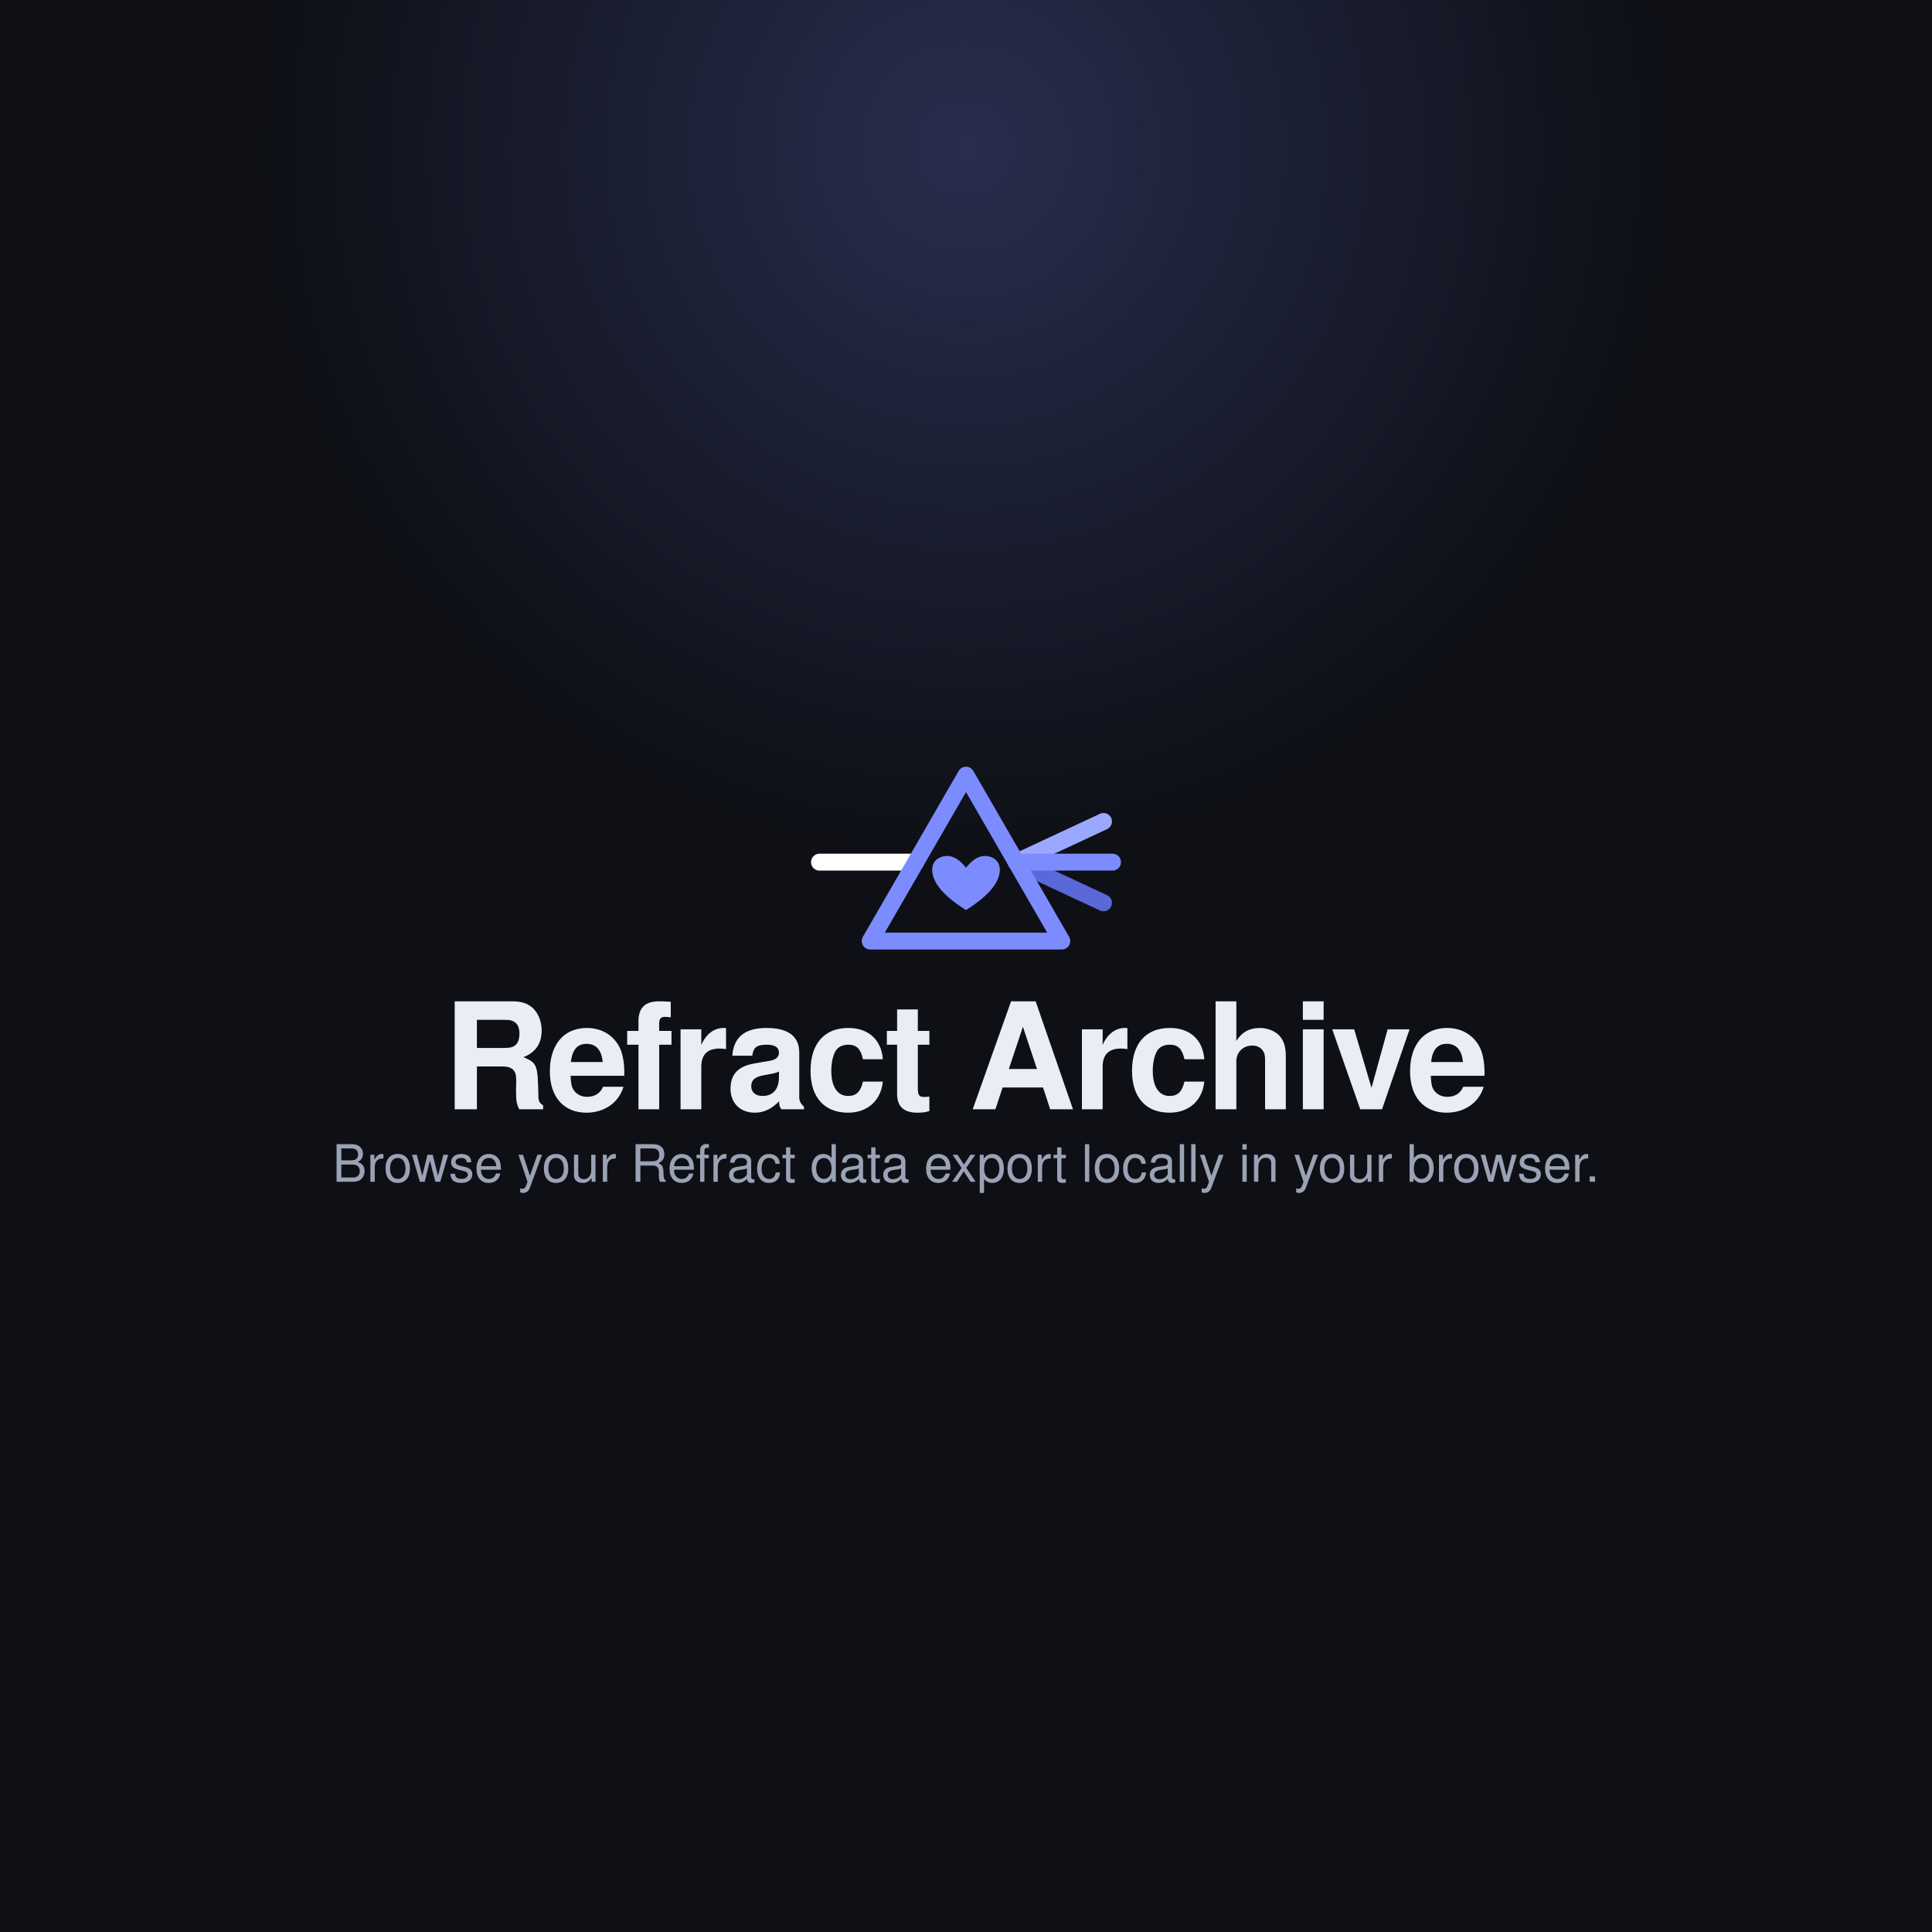
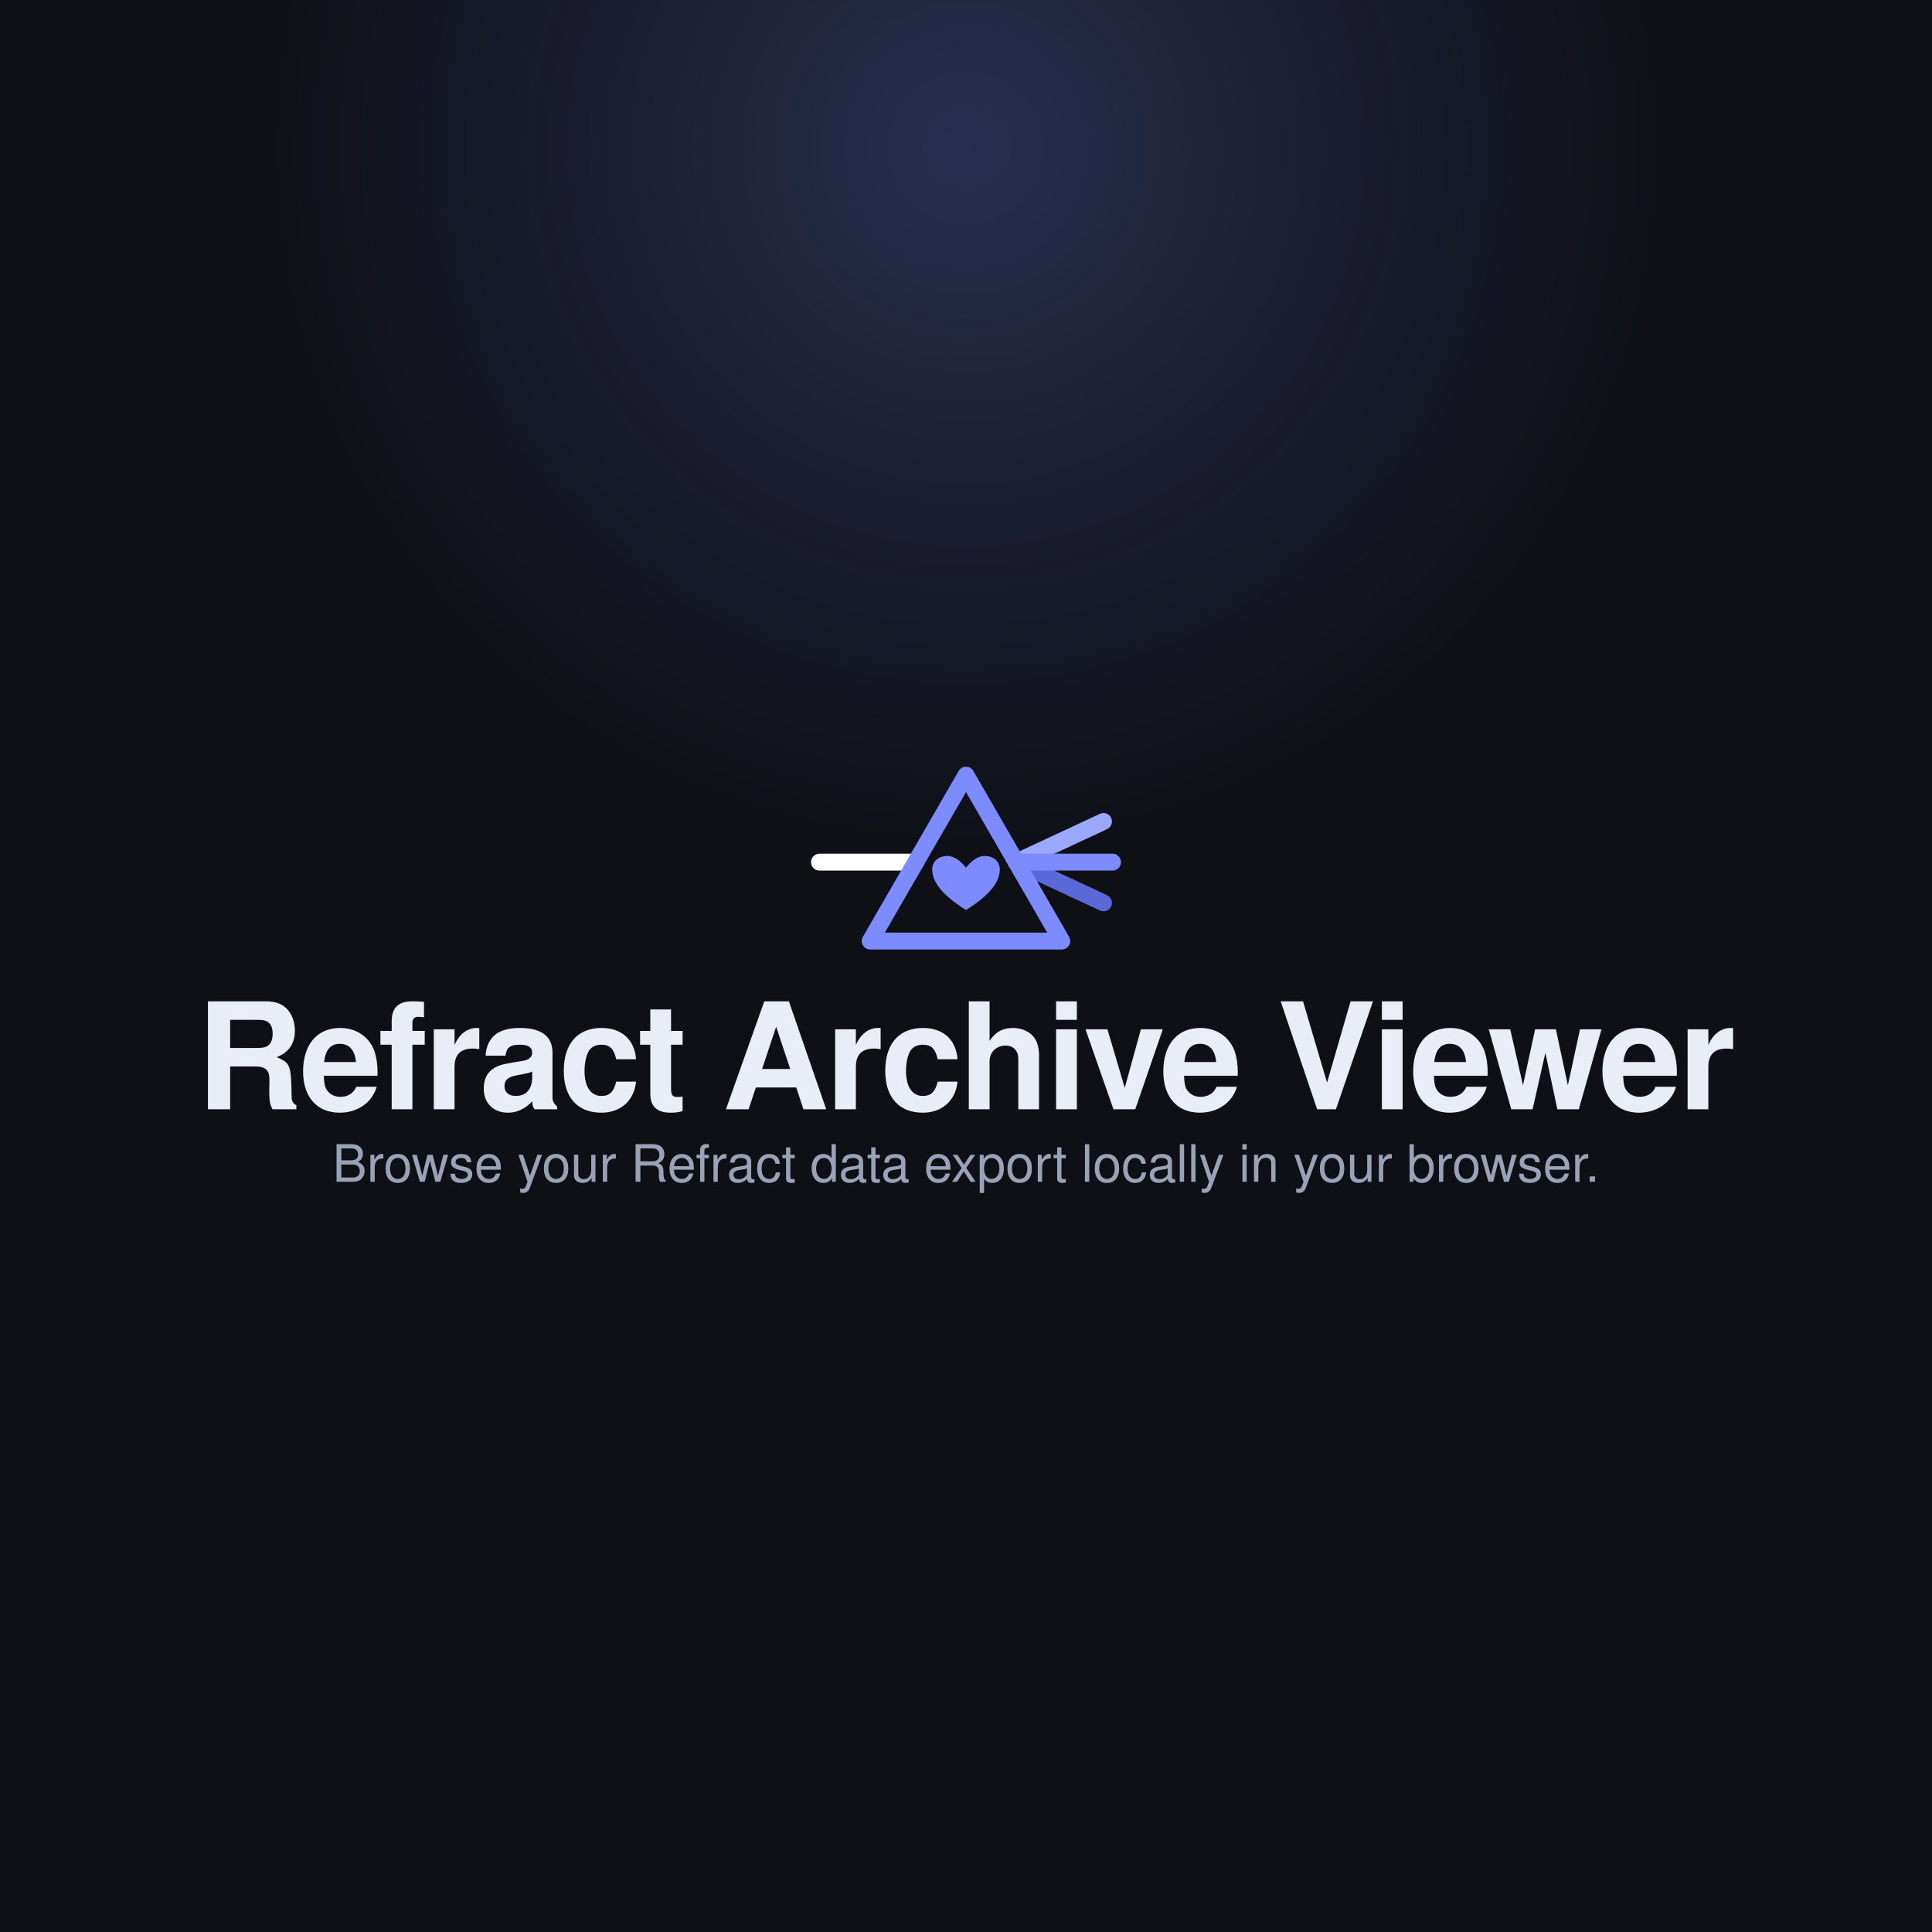
<svg xmlns="http://www.w3.org/2000/svg" width="1200" height="1200" viewBox="0 0 1200 1200">
  <defs>
    <radialGradient id="glow" cx="50%" cy="8%" r="60%">
      <stop offset="0%" stop-color="#7c8cff" stop-opacity="0.24" />
      <stop offset="60%" stop-color="#7c8cff" stop-opacity="0" />
    </radialGradient>
  </defs>
  <rect width="1200" height="1200" fill="#0e1016" />
  <rect width="1200" height="1200" fill="url(#glow)" />
  <g transform="translate(488,420) scale(3.5)">
    <path d="M6 33 L23.08 33" stroke="#ffffff" stroke-width="3" stroke-linecap="round" />
    <path d="M40.92 33 L56.4 25.78" stroke="#9aa8ff" stroke-width="3" stroke-linecap="round" />
    <path d="M40.92 33 L56.4 40.22" stroke="#5a68d8" stroke-width="3" stroke-linecap="round" />
    <path d="M40.92 33 L58 33" stroke="#7c8cff" stroke-width="3" stroke-linecap="round" />
    <path d="M32 17.56 L49 47 L15 47 Z" fill="none" stroke="#7c8cff" stroke-width="3" stroke-linejoin="round" />
    <path d="M32 45 C 24 40 22 36 22 33 C 22 30.5 24 29 26.5 29 C 28.5 29 30.5 30.5 32 32.5 C 33.5 30.5 35.5 29 37.5 29 C 40 29 42 30.5 42 33 C 42 36 40 40 32 45 Z" fill="#7c8cff" transform="translate(32 36.7) scale(0.6) translate(-32 -37)" />
  </g>
-   <text x="600" y="689" text-anchor="middle" font-family="Bricolage Grotesque, Helvetica, Arial, sans-serif" font-size="92" font-weight="800" fill="#e9edf5" letter-spacing="-2">Refract Archive</text>
+   <text x="600" y="689" text-anchor="middle" font-family="Bricolage Grotesque, Helvetica, Arial, sans-serif" font-size="92" font-weight="800" fill="#e9edf5" letter-spacing="-2">Refract Archive Viewer</text>
  <text x="600" y="734" text-anchor="middle" font-family="Instrument Sans, Helvetica, Arial, sans-serif" font-size="32" font-weight="500" fill="#9aa3b5">Browse your Refract data export locally in your browser.</text>
</svg>
